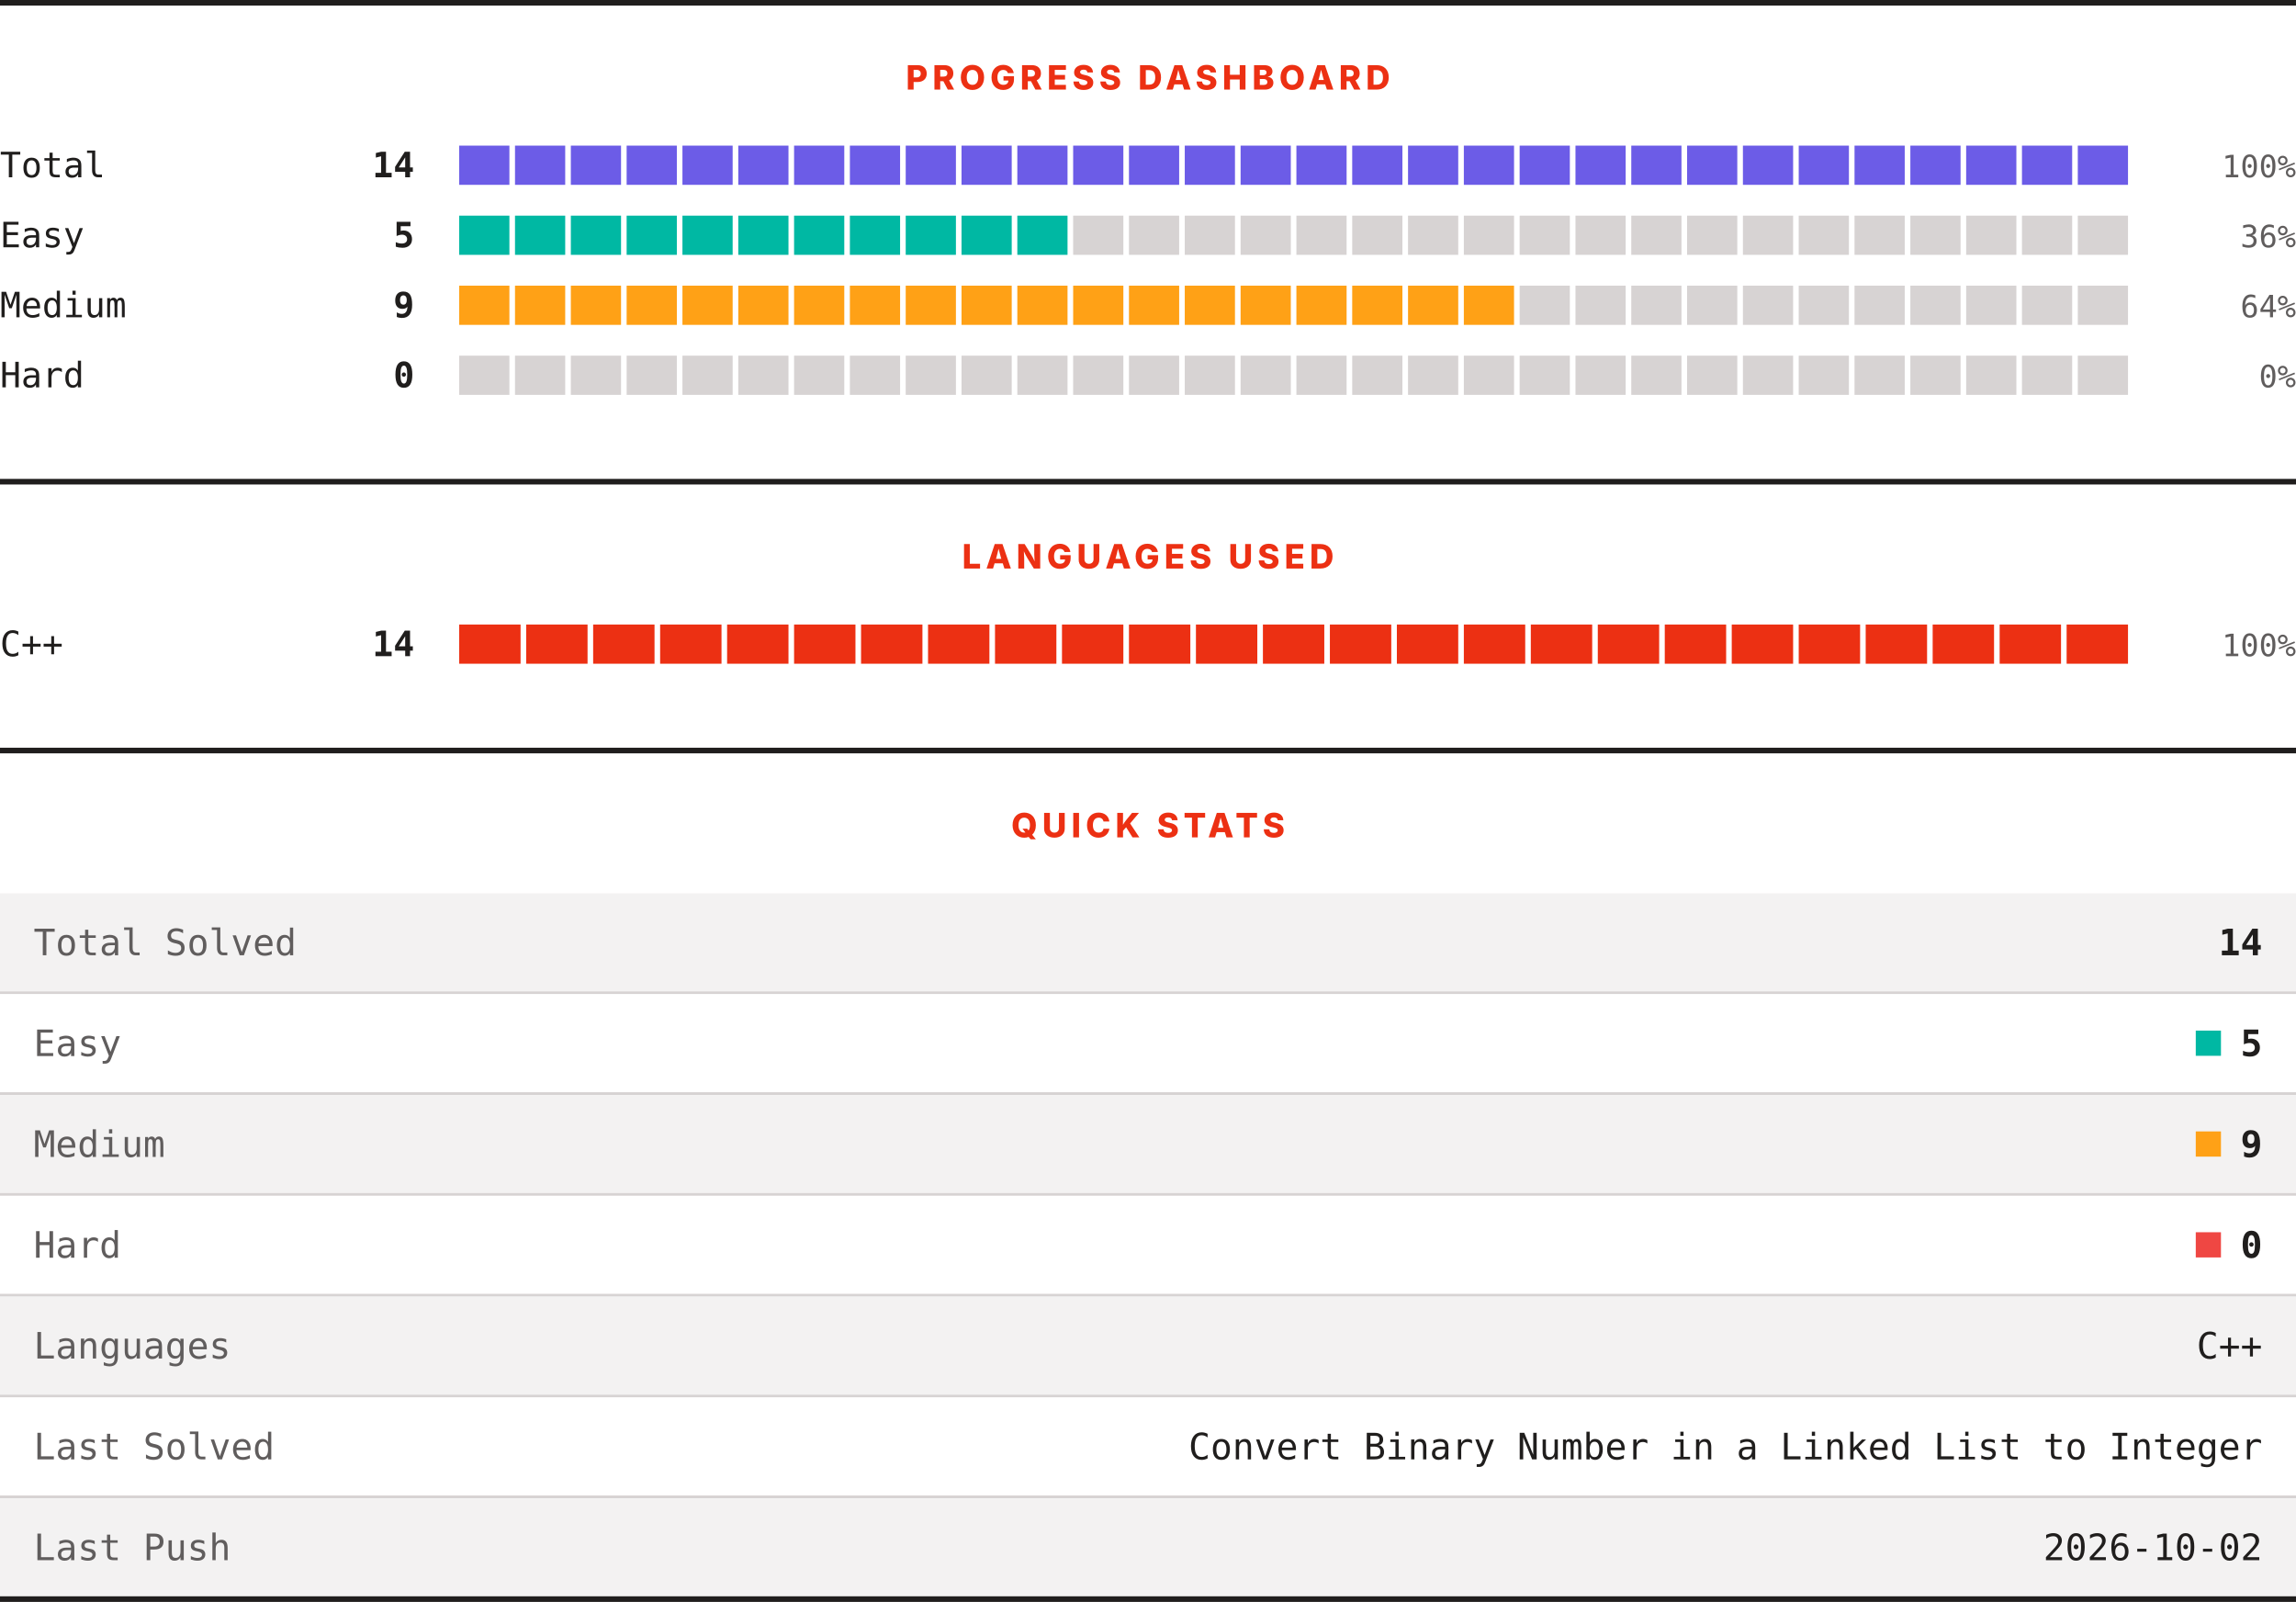
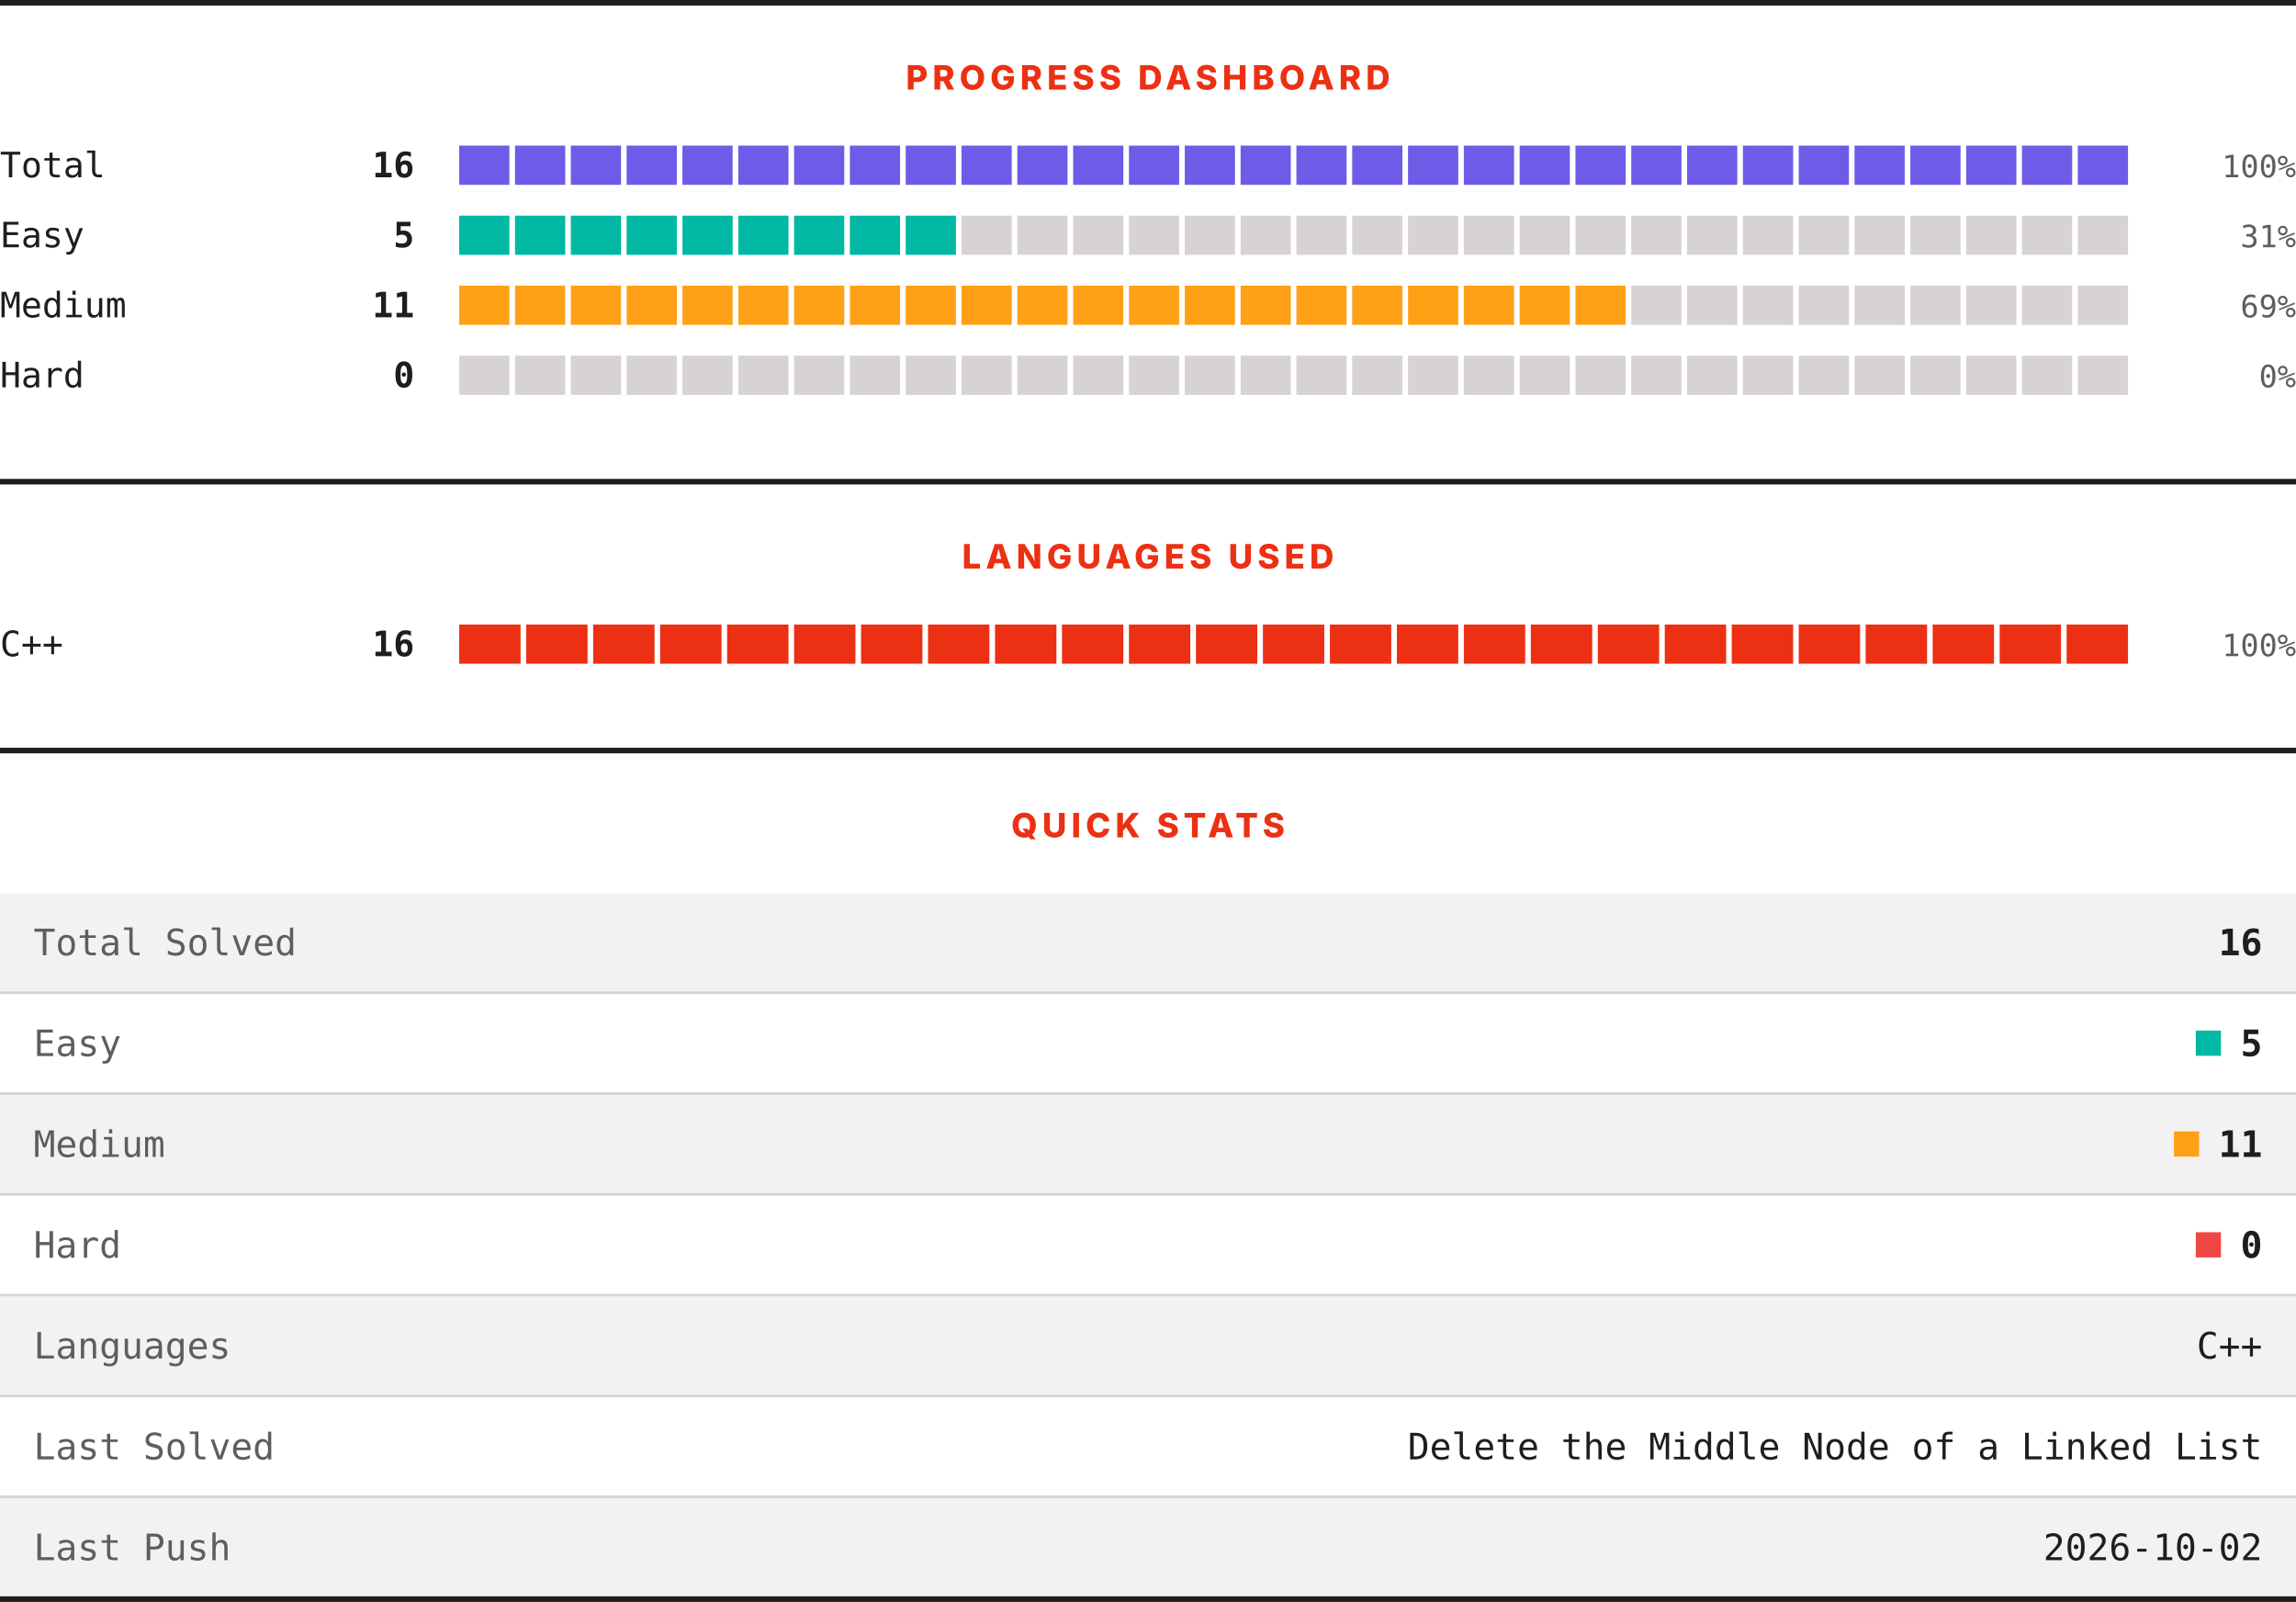
<svg xmlns="http://www.w3.org/2000/svg" width="820" height="572" viewBox="0 0 820 572" role="img" aria-label="LeetCode progress, languages and quick stats">
  <rect width="820" height="572" fill="#ffffff" />
  <rect x="0" y="0" width="820" height="2" fill="#201e1d" />
  <text x="410" y="32" text-anchor="middle" font-family="Archivo, system-ui, -apple-system, Segoe UI, sans-serif" font-size="12" font-weight="800" letter-spacing="1.68" fill="#ec3013">PROGRESS DASHBOARD</text>
  <text x="0" y="63.3" font-family="ui-monospace, SFMono-Regular, Menlo, Consolas, monospace" font-size="12.5" fill="#201e1d">Total</text>
-   <text x="148" y="63.3" text-anchor="end" font-family="ui-monospace, SFMono-Regular, Menlo, Consolas, monospace" font-size="12.5" font-weight="700" fill="#201e1d">14</text>
+   <text x="148" y="63.3" text-anchor="end" font-family="ui-monospace, SFMono-Regular, Menlo, Consolas, monospace" font-size="12.5" font-weight="700" fill="#201e1d">16</text>
  <rect x="164.00" y="52" width="17.93" height="14" fill="#6c5ce7" />
  <rect x="183.93" y="52" width="17.93" height="14" fill="#6c5ce7" />
  <rect x="203.87" y="52" width="17.93" height="14" fill="#6c5ce7" />
  <rect x="223.80" y="52" width="17.93" height="14" fill="#6c5ce7" />
  <rect x="243.73" y="52" width="17.93" height="14" fill="#6c5ce7" />
  <rect x="263.67" y="52" width="17.93" height="14" fill="#6c5ce7" />
  <rect x="283.60" y="52" width="17.93" height="14" fill="#6c5ce7" />
  <rect x="303.53" y="52" width="17.93" height="14" fill="#6c5ce7" />
  <rect x="323.47" y="52" width="17.93" height="14" fill="#6c5ce7" />
  <rect x="343.40" y="52" width="17.93" height="14" fill="#6c5ce7" />
  <rect x="363.33" y="52" width="17.93" height="14" fill="#6c5ce7" />
  <rect x="383.27" y="52" width="17.93" height="14" fill="#6c5ce7" />
  <rect x="403.20" y="52" width="17.93" height="14" fill="#6c5ce7" />
  <rect x="423.13" y="52" width="17.93" height="14" fill="#6c5ce7" />
  <rect x="443.07" y="52" width="17.93" height="14" fill="#6c5ce7" />
  <rect x="463.00" y="52" width="17.93" height="14" fill="#6c5ce7" />
  <rect x="482.93" y="52" width="17.93" height="14" fill="#6c5ce7" />
  <rect x="502.87" y="52" width="17.93" height="14" fill="#6c5ce7" />
  <rect x="522.80" y="52" width="17.93" height="14" fill="#6c5ce7" />
  <rect x="542.73" y="52" width="17.93" height="14" fill="#6c5ce7" />
  <rect x="562.67" y="52" width="17.93" height="14" fill="#6c5ce7" />
  <rect x="582.60" y="52" width="17.93" height="14" fill="#6c5ce7" />
  <rect x="602.53" y="52" width="17.93" height="14" fill="#6c5ce7" />
  <rect x="622.47" y="52" width="17.93" height="14" fill="#6c5ce7" />
  <rect x="642.40" y="52" width="17.93" height="14" fill="#6c5ce7" />
  <rect x="662.33" y="52" width="17.93" height="14" fill="#6c5ce7" />
  <rect x="682.27" y="52" width="17.93" height="14" fill="#6c5ce7" />
  <rect x="702.20" y="52" width="17.93" height="14" fill="#6c5ce7" />
  <rect x="722.13" y="52" width="17.93" height="14" fill="#6c5ce7" />
  <rect x="742.07" y="52" width="17.93" height="14" fill="#6c5ce7" />
  <text x="820" y="63.3" text-anchor="end" font-family="ui-monospace, SFMono-Regular, Menlo, Consolas, monospace" font-size="11" fill="#605d5d">100%</text>
  <text x="0" y="88.3" font-family="ui-monospace, SFMono-Regular, Menlo, Consolas, monospace" font-size="12.5" fill="#201e1d">Easy</text>
  <text x="148" y="88.3" text-anchor="end" font-family="ui-monospace, SFMono-Regular, Menlo, Consolas, monospace" font-size="12.5" font-weight="700" fill="#201e1d">5</text>
  <rect x="164.00" y="77" width="17.93" height="14" fill="#00b8a3" />
  <rect x="183.93" y="77" width="17.93" height="14" fill="#00b8a3" />
  <rect x="203.87" y="77" width="17.93" height="14" fill="#00b8a3" />
  <rect x="223.80" y="77" width="17.93" height="14" fill="#00b8a3" />
  <rect x="243.73" y="77" width="17.93" height="14" fill="#00b8a3" />
  <rect x="263.67" y="77" width="17.93" height="14" fill="#00b8a3" />
  <rect x="283.60" y="77" width="17.93" height="14" fill="#00b8a3" />
  <rect x="303.53" y="77" width="17.93" height="14" fill="#00b8a3" />
  <rect x="323.47" y="77" width="17.93" height="14" fill="#00b8a3" />
-   <rect x="343.40" y="77" width="17.93" height="14" fill="#00b8a3" />
-   <rect x="363.33" y="77" width="17.93" height="14" fill="#00b8a3" />
+   <rect x="343.40" y="77" width="17.93" height="14" fill="#d7d3d3" />
+   <rect x="363.33" y="77" width="17.93" height="14" fill="#d7d3d3" />
  <rect x="383.27" y="77" width="17.93" height="14" fill="#d7d3d3" />
  <rect x="403.20" y="77" width="17.93" height="14" fill="#d7d3d3" />
  <rect x="423.13" y="77" width="17.93" height="14" fill="#d7d3d3" />
  <rect x="443.07" y="77" width="17.93" height="14" fill="#d7d3d3" />
  <rect x="463.00" y="77" width="17.93" height="14" fill="#d7d3d3" />
  <rect x="482.93" y="77" width="17.93" height="14" fill="#d7d3d3" />
  <rect x="502.87" y="77" width="17.93" height="14" fill="#d7d3d3" />
  <rect x="522.80" y="77" width="17.93" height="14" fill="#d7d3d3" />
  <rect x="542.73" y="77" width="17.93" height="14" fill="#d7d3d3" />
  <rect x="562.67" y="77" width="17.93" height="14" fill="#d7d3d3" />
  <rect x="582.60" y="77" width="17.93" height="14" fill="#d7d3d3" />
  <rect x="602.53" y="77" width="17.93" height="14" fill="#d7d3d3" />
  <rect x="622.47" y="77" width="17.93" height="14" fill="#d7d3d3" />
  <rect x="642.40" y="77" width="17.93" height="14" fill="#d7d3d3" />
  <rect x="662.33" y="77" width="17.93" height="14" fill="#d7d3d3" />
  <rect x="682.27" y="77" width="17.93" height="14" fill="#d7d3d3" />
  <rect x="702.20" y="77" width="17.93" height="14" fill="#d7d3d3" />
  <rect x="722.13" y="77" width="17.93" height="14" fill="#d7d3d3" />
  <rect x="742.07" y="77" width="17.93" height="14" fill="#d7d3d3" />
-   <text x="820" y="88.3" text-anchor="end" font-family="ui-monospace, SFMono-Regular, Menlo, Consolas, monospace" font-size="11" fill="#605d5d">36%</text>
+   <text x="820" y="88.3" text-anchor="end" font-family="ui-monospace, SFMono-Regular, Menlo, Consolas, monospace" font-size="11" fill="#605d5d">31%</text>
  <text x="0" y="113.3" font-family="ui-monospace, SFMono-Regular, Menlo, Consolas, monospace" font-size="12.5" fill="#201e1d">Medium</text>
-   <text x="148" y="113.3" text-anchor="end" font-family="ui-monospace, SFMono-Regular, Menlo, Consolas, monospace" font-size="12.5" font-weight="700" fill="#201e1d">9</text>
+   <text x="148" y="113.3" text-anchor="end" font-family="ui-monospace, SFMono-Regular, Menlo, Consolas, monospace" font-size="12.5" font-weight="700" fill="#201e1d">11</text>
  <rect x="164.00" y="102" width="17.93" height="14" fill="#ffa116" />
  <rect x="183.93" y="102" width="17.93" height="14" fill="#ffa116" />
  <rect x="203.87" y="102" width="17.93" height="14" fill="#ffa116" />
  <rect x="223.80" y="102" width="17.93" height="14" fill="#ffa116" />
  <rect x="243.73" y="102" width="17.93" height="14" fill="#ffa116" />
  <rect x="263.67" y="102" width="17.93" height="14" fill="#ffa116" />
  <rect x="283.60" y="102" width="17.93" height="14" fill="#ffa116" />
  <rect x="303.53" y="102" width="17.93" height="14" fill="#ffa116" />
  <rect x="323.47" y="102" width="17.93" height="14" fill="#ffa116" />
  <rect x="343.40" y="102" width="17.93" height="14" fill="#ffa116" />
  <rect x="363.33" y="102" width="17.93" height="14" fill="#ffa116" />
  <rect x="383.27" y="102" width="17.93" height="14" fill="#ffa116" />
  <rect x="403.20" y="102" width="17.93" height="14" fill="#ffa116" />
  <rect x="423.13" y="102" width="17.93" height="14" fill="#ffa116" />
  <rect x="443.07" y="102" width="17.93" height="14" fill="#ffa116" />
  <rect x="463.00" y="102" width="17.93" height="14" fill="#ffa116" />
  <rect x="482.93" y="102" width="17.93" height="14" fill="#ffa116" />
  <rect x="502.87" y="102" width="17.93" height="14" fill="#ffa116" />
  <rect x="522.80" y="102" width="17.93" height="14" fill="#ffa116" />
-   <rect x="542.73" y="102" width="17.93" height="14" fill="#d7d3d3" />
-   <rect x="562.67" y="102" width="17.93" height="14" fill="#d7d3d3" />
+   <rect x="542.73" y="102" width="17.93" height="14" fill="#ffa116" />
+   <rect x="562.67" y="102" width="17.93" height="14" fill="#ffa116" />
  <rect x="582.60" y="102" width="17.93" height="14" fill="#d7d3d3" />
  <rect x="602.53" y="102" width="17.93" height="14" fill="#d7d3d3" />
  <rect x="622.47" y="102" width="17.93" height="14" fill="#d7d3d3" />
  <rect x="642.40" y="102" width="17.93" height="14" fill="#d7d3d3" />
  <rect x="662.33" y="102" width="17.93" height="14" fill="#d7d3d3" />
  <rect x="682.27" y="102" width="17.93" height="14" fill="#d7d3d3" />
  <rect x="702.20" y="102" width="17.93" height="14" fill="#d7d3d3" />
  <rect x="722.13" y="102" width="17.93" height="14" fill="#d7d3d3" />
  <rect x="742.07" y="102" width="17.93" height="14" fill="#d7d3d3" />
-   <text x="820" y="113.3" text-anchor="end" font-family="ui-monospace, SFMono-Regular, Menlo, Consolas, monospace" font-size="11" fill="#605d5d">64%</text>
+   <text x="820" y="113.3" text-anchor="end" font-family="ui-monospace, SFMono-Regular, Menlo, Consolas, monospace" font-size="11" fill="#605d5d">69%</text>
  <text x="0" y="138.3" font-family="ui-monospace, SFMono-Regular, Menlo, Consolas, monospace" font-size="12.5" fill="#201e1d">Hard</text>
  <text x="148" y="138.3" text-anchor="end" font-family="ui-monospace, SFMono-Regular, Menlo, Consolas, monospace" font-size="12.5" font-weight="700" fill="#201e1d">0</text>
  <rect x="164.00" y="127" width="17.93" height="14" fill="#d7d3d3" />
  <rect x="183.93" y="127" width="17.93" height="14" fill="#d7d3d3" />
  <rect x="203.87" y="127" width="17.93" height="14" fill="#d7d3d3" />
  <rect x="223.80" y="127" width="17.93" height="14" fill="#d7d3d3" />
  <rect x="243.73" y="127" width="17.93" height="14" fill="#d7d3d3" />
  <rect x="263.67" y="127" width="17.93" height="14" fill="#d7d3d3" />
  <rect x="283.60" y="127" width="17.93" height="14" fill="#d7d3d3" />
  <rect x="303.53" y="127" width="17.93" height="14" fill="#d7d3d3" />
  <rect x="323.47" y="127" width="17.93" height="14" fill="#d7d3d3" />
  <rect x="343.40" y="127" width="17.93" height="14" fill="#d7d3d3" />
  <rect x="363.33" y="127" width="17.93" height="14" fill="#d7d3d3" />
  <rect x="383.27" y="127" width="17.93" height="14" fill="#d7d3d3" />
  <rect x="403.20" y="127" width="17.93" height="14" fill="#d7d3d3" />
  <rect x="423.13" y="127" width="17.93" height="14" fill="#d7d3d3" />
  <rect x="443.07" y="127" width="17.93" height="14" fill="#d7d3d3" />
  <rect x="463.00" y="127" width="17.93" height="14" fill="#d7d3d3" />
  <rect x="482.93" y="127" width="17.93" height="14" fill="#d7d3d3" />
  <rect x="502.87" y="127" width="17.93" height="14" fill="#d7d3d3" />
  <rect x="522.80" y="127" width="17.93" height="14" fill="#d7d3d3" />
  <rect x="542.73" y="127" width="17.93" height="14" fill="#d7d3d3" />
  <rect x="562.67" y="127" width="17.93" height="14" fill="#d7d3d3" />
  <rect x="582.60" y="127" width="17.93" height="14" fill="#d7d3d3" />
  <rect x="602.53" y="127" width="17.93" height="14" fill="#d7d3d3" />
  <rect x="622.47" y="127" width="17.93" height="14" fill="#d7d3d3" />
  <rect x="642.40" y="127" width="17.93" height="14" fill="#d7d3d3" />
  <rect x="662.33" y="127" width="17.93" height="14" fill="#d7d3d3" />
  <rect x="682.27" y="127" width="17.93" height="14" fill="#d7d3d3" />
  <rect x="702.20" y="127" width="17.93" height="14" fill="#d7d3d3" />
  <rect x="722.13" y="127" width="17.93" height="14" fill="#d7d3d3" />
  <rect x="742.07" y="127" width="17.93" height="14" fill="#d7d3d3" />
  <text x="820" y="138.3" text-anchor="end" font-family="ui-monospace, SFMono-Regular, Menlo, Consolas, monospace" font-size="11" fill="#605d5d">0%</text>
  <rect x="0" y="171" width="820" height="2" fill="#201e1d" />
  <text x="410" y="203" text-anchor="middle" font-family="Archivo, system-ui, -apple-system, Segoe UI, sans-serif" font-size="12" font-weight="800" letter-spacing="1.68" fill="#ec3013">LANGUAGES USED</text>
  <text x="0" y="234.3" font-family="ui-monospace, SFMono-Regular, Menlo, Consolas, monospace" font-size="12.5" fill="#201e1d">C++</text>
-   <text x="148" y="234.3" text-anchor="end" font-family="ui-monospace, SFMono-Regular, Menlo, Consolas, monospace" font-size="12.5" font-weight="700" fill="#201e1d">14</text>
+   <text x="148" y="234.3" text-anchor="end" font-family="ui-monospace, SFMono-Regular, Menlo, Consolas, monospace" font-size="12.5" font-weight="700" fill="#201e1d">16</text>
  <rect x="164.00" y="223" width="21.92" height="14" fill="#ec3013" />
  <rect x="187.92" y="223" width="21.92" height="14" fill="#ec3013" />
  <rect x="211.84" y="223" width="21.92" height="14" fill="#ec3013" />
  <rect x="235.76" y="223" width="21.92" height="14" fill="#ec3013" />
  <rect x="259.68" y="223" width="21.92" height="14" fill="#ec3013" />
  <rect x="283.60" y="223" width="21.92" height="14" fill="#ec3013" />
  <rect x="307.52" y="223" width="21.92" height="14" fill="#ec3013" />
  <rect x="331.44" y="223" width="21.92" height="14" fill="#ec3013" />
  <rect x="355.36" y="223" width="21.92" height="14" fill="#ec3013" />
  <rect x="379.28" y="223" width="21.92" height="14" fill="#ec3013" />
  <rect x="403.20" y="223" width="21.92" height="14" fill="#ec3013" />
  <rect x="427.12" y="223" width="21.92" height="14" fill="#ec3013" />
  <rect x="451.04" y="223" width="21.92" height="14" fill="#ec3013" />
  <rect x="474.96" y="223" width="21.92" height="14" fill="#ec3013" />
  <rect x="498.88" y="223" width="21.92" height="14" fill="#ec3013" />
  <rect x="522.80" y="223" width="21.92" height="14" fill="#ec3013" />
  <rect x="546.72" y="223" width="21.92" height="14" fill="#ec3013" />
  <rect x="570.64" y="223" width="21.92" height="14" fill="#ec3013" />
  <rect x="594.56" y="223" width="21.92" height="14" fill="#ec3013" />
  <rect x="618.48" y="223" width="21.92" height="14" fill="#ec3013" />
  <rect x="642.40" y="223" width="21.92" height="14" fill="#ec3013" />
  <rect x="666.32" y="223" width="21.92" height="14" fill="#ec3013" />
  <rect x="690.24" y="223" width="21.92" height="14" fill="#ec3013" />
  <rect x="714.16" y="223" width="21.92" height="14" fill="#ec3013" />
  <rect x="738.08" y="223" width="21.92" height="14" fill="#ec3013" />
  <text x="820" y="234.3" text-anchor="end" font-family="ui-monospace, SFMono-Regular, Menlo, Consolas, monospace" font-size="11" fill="#605d5d">100%</text>
  <rect x="0" y="267" width="820" height="2" fill="#201e1d" />
  <text x="410" y="299" text-anchor="middle" font-family="Archivo, system-ui, -apple-system, Segoe UI, sans-serif" font-size="12" font-weight="800" letter-spacing="1.68" fill="#ec3013">QUICK STATS</text>
  <rect x="0" y="319" width="820" height="35" fill="#f3f2f2" />
  <text x="12" y="341.1" font-family="ui-monospace, SFMono-Regular, Menlo, Consolas, monospace" font-size="13" fill="#605d5d">Total Solved</text>
-   <text x="808" y="341.1" text-anchor="end" font-family="ui-monospace, SFMono-Regular, Menlo, Consolas, monospace" font-size="13" font-weight="700" fill="#201e1d">14</text>
+   <text x="808" y="341.1" text-anchor="end" font-family="ui-monospace, SFMono-Regular, Menlo, Consolas, monospace" font-size="13" font-weight="700" fill="#201e1d">16</text>
  <rect x="0" y="354" width="820" height="1" fill="#d7d3d3" />
  <rect x="0" y="355" width="820" height="35" fill="#ffffff" />
  <text x="12" y="377.1" font-family="ui-monospace, SFMono-Regular, Menlo, Consolas, monospace" font-size="13" fill="#605d5d">Easy</text>
  <rect x="784.2" y="368" width="9" height="9" fill="#00b8a3" />
  <text x="808" y="377.1" text-anchor="end" font-family="ui-monospace, SFMono-Regular, Menlo, Consolas, monospace" font-size="13" font-weight="700" fill="#201e1d">5</text>
  <rect x="0" y="390" width="820" height="1" fill="#d7d3d3" />
  <rect x="0" y="391" width="820" height="35" fill="#f3f2f2" />
  <text x="12" y="413.1" font-family="ui-monospace, SFMono-Regular, Menlo, Consolas, monospace" font-size="13" fill="#605d5d">Medium</text>
-   <rect x="784.2" y="404" width="9" height="9" fill="#ffa116" />
-   <text x="808" y="413.1" text-anchor="end" font-family="ui-monospace, SFMono-Regular, Menlo, Consolas, monospace" font-size="13" font-weight="700" fill="#201e1d">9</text>
+   <rect x="776.4" y="404" width="9" height="9" fill="#ffa116" />
+   <text x="808" y="413.1" text-anchor="end" font-family="ui-monospace, SFMono-Regular, Menlo, Consolas, monospace" font-size="13" font-weight="700" fill="#201e1d">11</text>
  <rect x="0" y="426" width="820" height="1" fill="#d7d3d3" />
  <rect x="0" y="427" width="820" height="35" fill="#ffffff" />
  <text x="12" y="449.1" font-family="ui-monospace, SFMono-Regular, Menlo, Consolas, monospace" font-size="13" fill="#605d5d">Hard</text>
  <rect x="784.2" y="440" width="9" height="9" fill="#ef4743" />
  <text x="808" y="449.1" text-anchor="end" font-family="ui-monospace, SFMono-Regular, Menlo, Consolas, monospace" font-size="13" font-weight="700" fill="#201e1d">0</text>
  <rect x="0" y="462" width="820" height="1" fill="#d7d3d3" />
  <rect x="0" y="463" width="820" height="35" fill="#f3f2f2" />
  <text x="12" y="485.1" font-family="ui-monospace, SFMono-Regular, Menlo, Consolas, monospace" font-size="13" fill="#605d5d">Languages</text>
  <text x="808" y="485.1" text-anchor="end" font-family="ui-monospace, SFMono-Regular, Menlo, Consolas, monospace" font-size="13" fill="#201e1d">C++</text>
  <rect x="0" y="498" width="820" height="1" fill="#d7d3d3" />
  <rect x="0" y="499" width="820" height="35" fill="#ffffff" />
  <text x="12" y="521.1" font-family="ui-monospace, SFMono-Regular, Menlo, Consolas, monospace" font-size="13" fill="#605d5d">Last Solved</text>
-   <text x="808" y="521.1" text-anchor="end" font-family="ui-monospace, SFMono-Regular, Menlo, Consolas, monospace" font-size="13" fill="#201e1d">Convert Binary Number in a Linked List to Integer</text>
+   <text x="808" y="521.1" text-anchor="end" font-family="ui-monospace, SFMono-Regular, Menlo, Consolas, monospace" font-size="13" fill="#201e1d">Delete the Middle Node of a Linked List</text>
  <rect x="0" y="534" width="820" height="1" fill="#d7d3d3" />
  <rect x="0" y="535" width="820" height="35" fill="#f3f2f2" />
  <text x="12" y="557.1" font-family="ui-monospace, SFMono-Regular, Menlo, Consolas, monospace" font-size="13" fill="#605d5d">Last Push</text>
  <text x="808" y="557.1" text-anchor="end" font-family="ui-monospace, SFMono-Regular, Menlo, Consolas, monospace" font-size="13" fill="#201e1d">2026-10-02</text>
  <rect x="0" y="570" width="820" height="2" fill="#201e1d" />
</svg>
